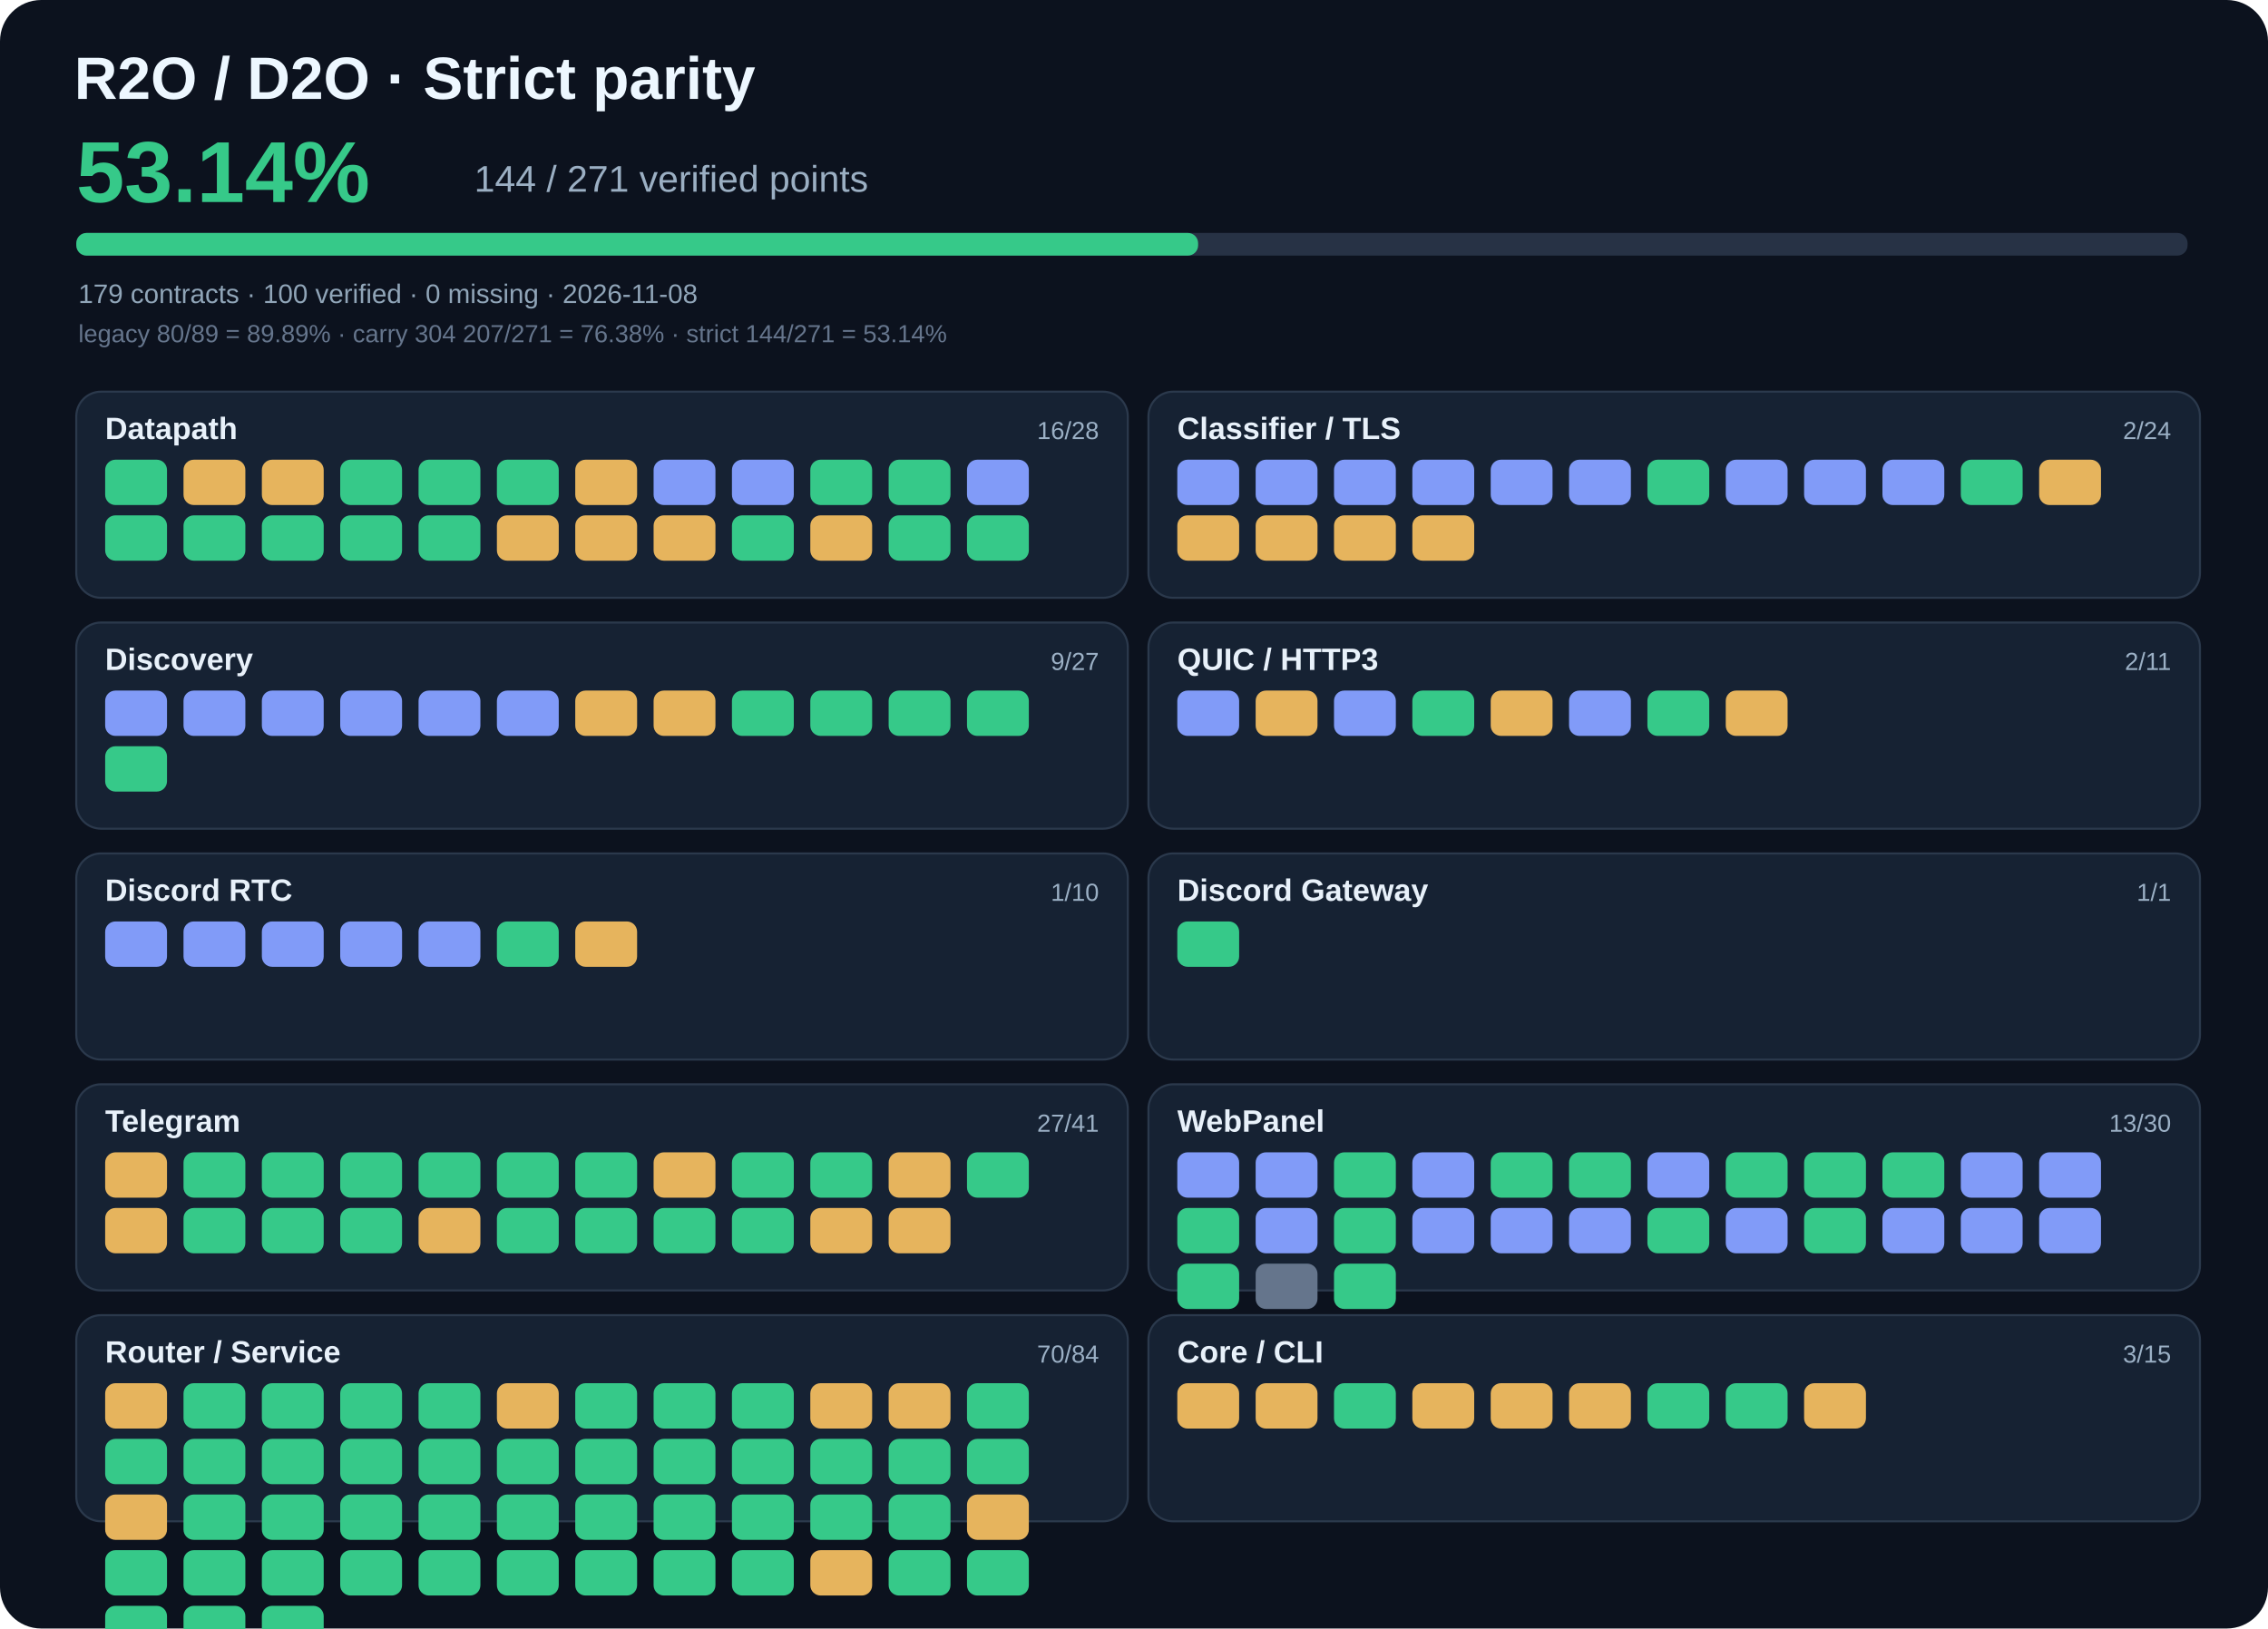
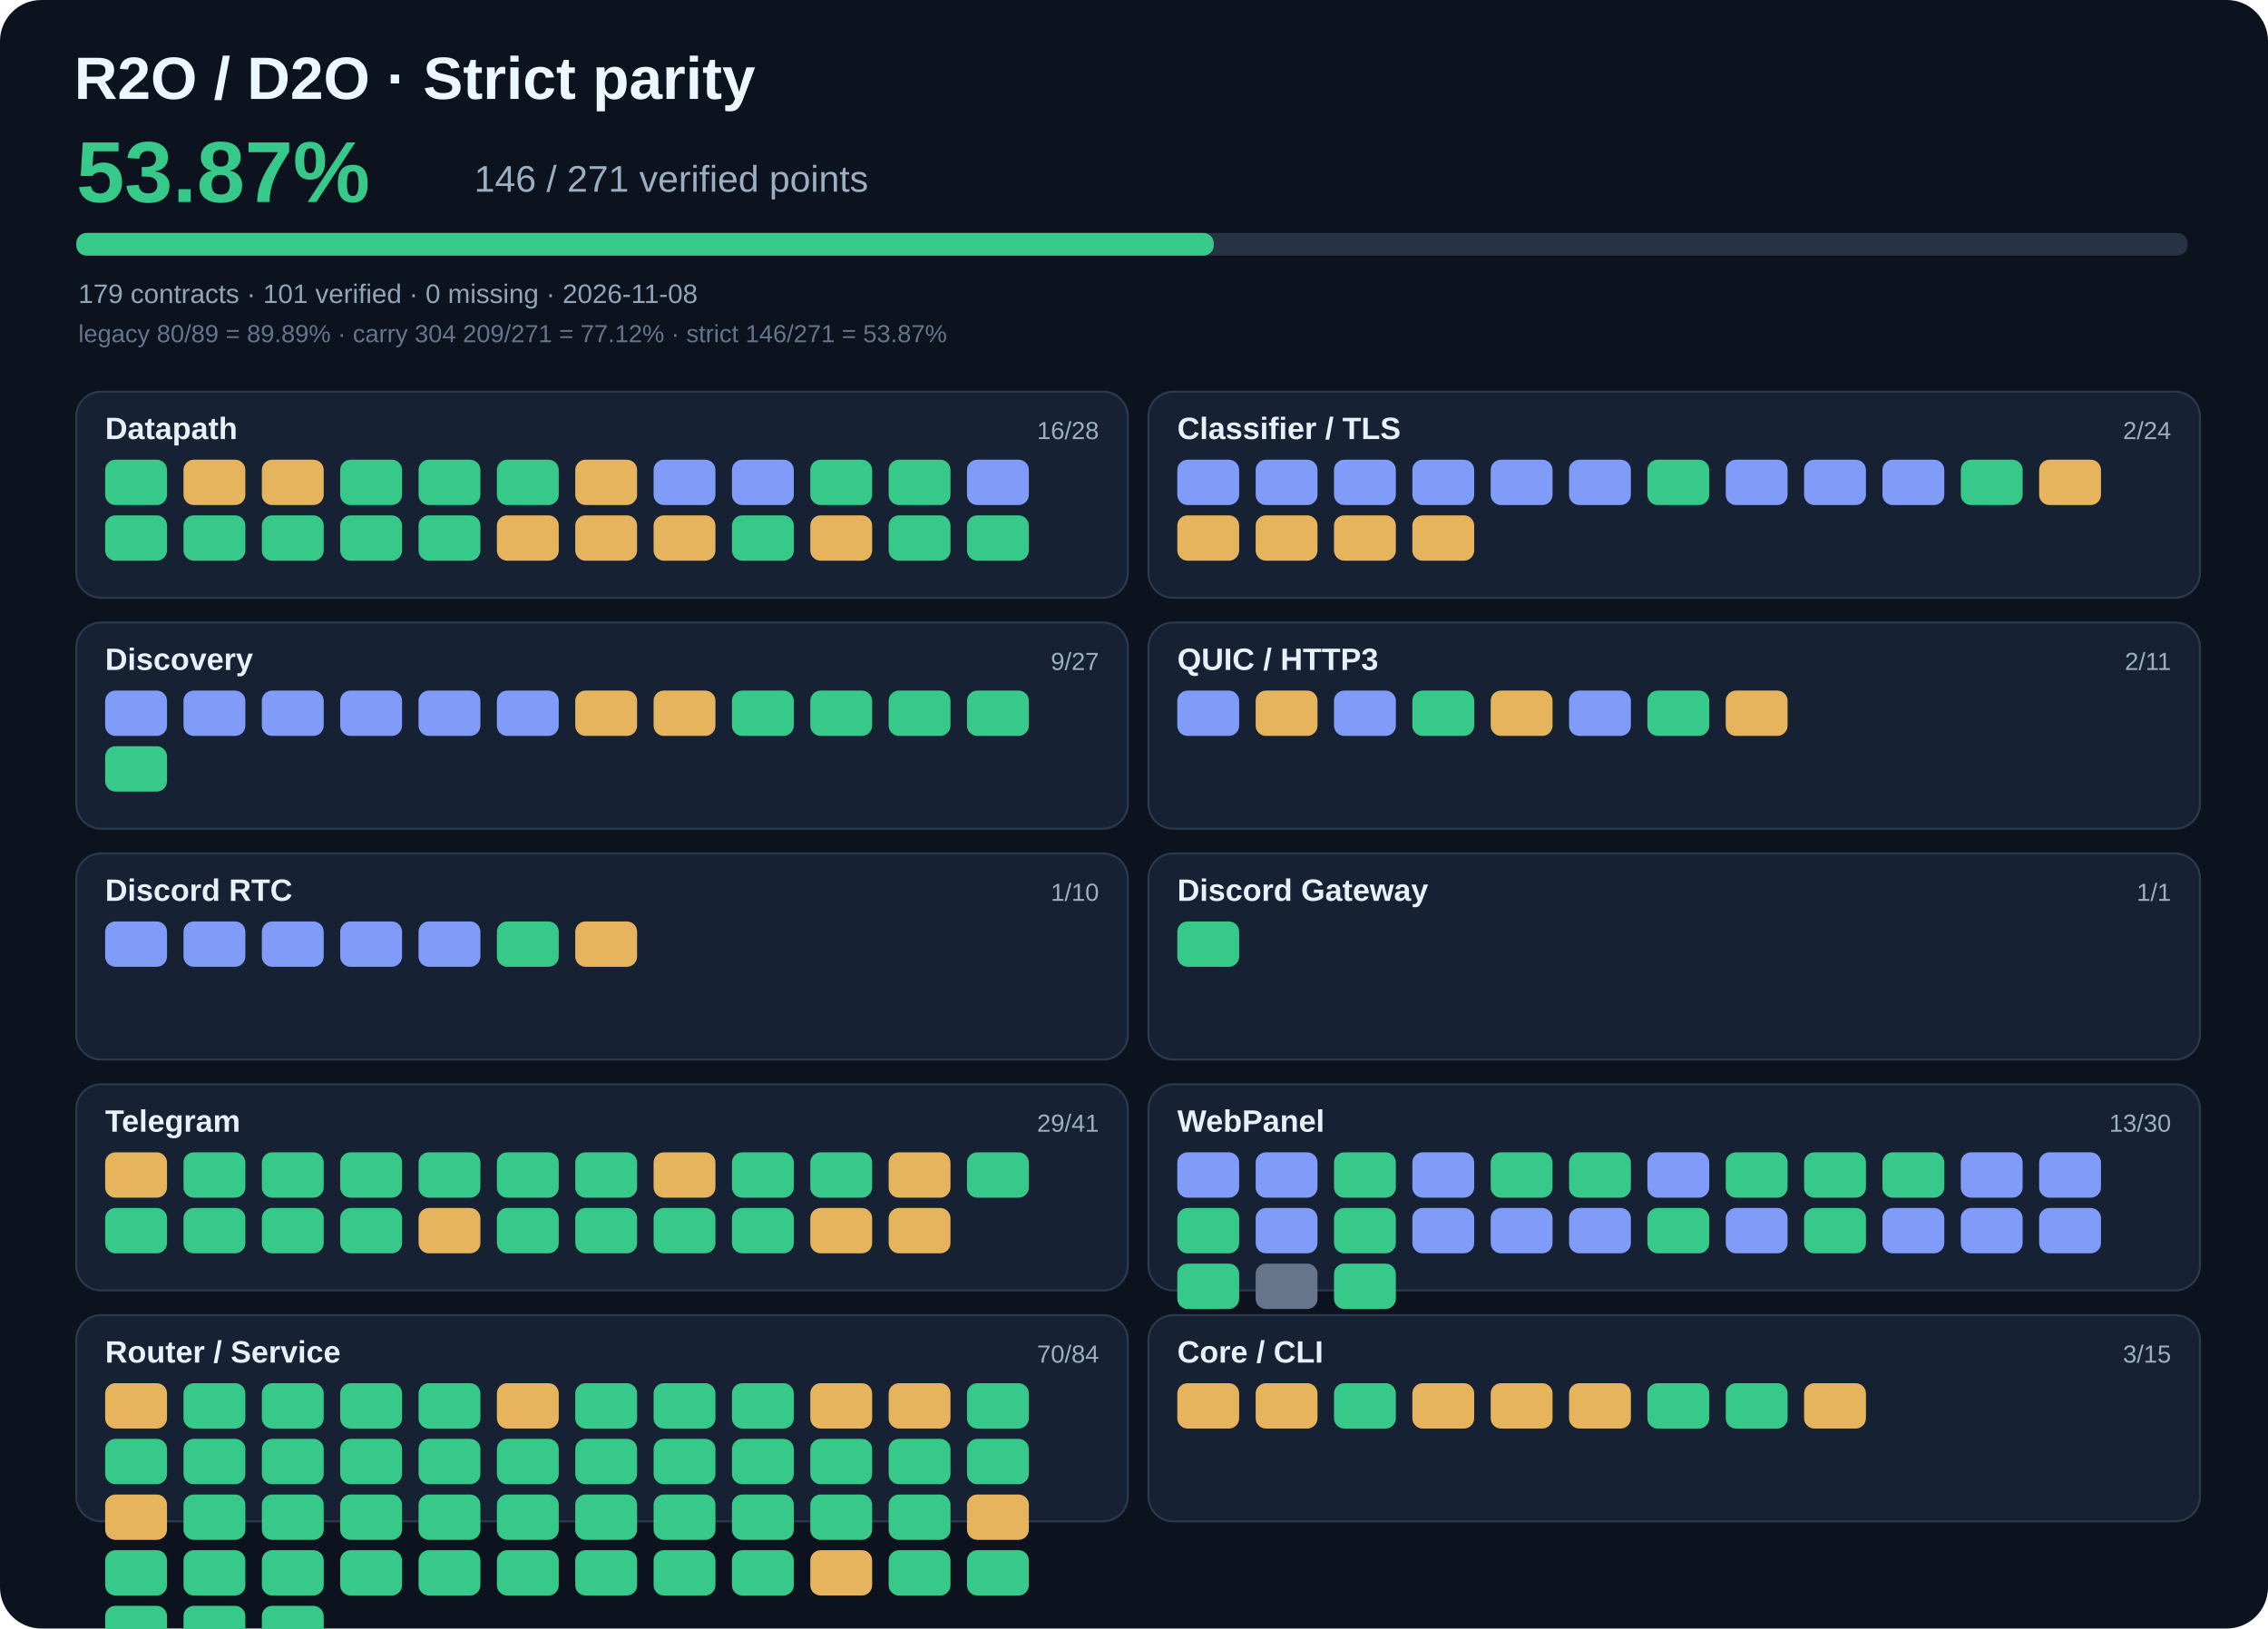
- <svg xmlns="http://www.w3.org/2000/svg" viewBox="0 0 1100 790" width="1100" height="790" role="img" aria-label="R2O strict parity 53.14%">
+ <svg xmlns="http://www.w3.org/2000/svg" viewBox="0 0 1100 790" width="1100" height="790" role="img" aria-label="R2O strict parity 53.87%">
  <rect width="1100" height="790" rx="20" fill="#0c121e" />
  <text x="36" y="48" fill="#edf7ff" font-family="Arial,sans-serif" font-size="29" font-weight="700">R2O / D2O · Strict parity</text>
-   <text x="37" y="98" fill="#36c989" font-family="Arial,sans-serif" font-size="42" font-weight="700">53.14%</text>
-   <text x="230" y="93" fill="#9bafc3" font-family="Arial,sans-serif" font-size="18">144 / 271 verified points</text>
+   <text x="37" y="98" fill="#36c989" font-family="Arial,sans-serif" font-size="42" font-weight="700">53.87%</text>
+   <text x="230" y="93" fill="#9bafc3" font-family="Arial,sans-serif" font-size="18">146 / 271 verified points</text>
  <rect x="37" y="113" width="1024" height="11" rx="5" fill="#273245" />
-   <rect x="37" y="113" width="544.1" height="11" rx="5" fill="#36c989" />
-   <text x="38" y="147" fill="#90a5b8" font-family="Arial,sans-serif" font-size="13">179 contracts · 100 verified · 0 missing · 2026-11-08</text>
-   <text x="38" y="166" fill="#65758c" font-family="Arial,sans-serif" font-size="12">legacy 80/89 = 89.89% · carry 304 207/271 = 76.38% · strict 144/271 = 53.14%</text>
+   <rect x="37" y="113" width="551.7" height="11" rx="5" fill="#36c989" />
+   <text x="38" y="147" fill="#90a5b8" font-family="Arial,sans-serif" font-size="13">179 contracts · 101 verified · 0 missing · 2026-11-08</text>
+   <text x="38" y="166" fill="#65758c" font-family="Arial,sans-serif" font-size="12">legacy 80/89 = 89.89% · carry 304 209/271 = 77.12% · strict 146/271 = 53.87%</text>
  <rect x="37" y="190" width="510" height="100" rx="12" fill="#162233" stroke="#2b394c" />
  <text x="51" y="213" fill="#e8f1fa" font-family="Arial,sans-serif" font-size="15" font-weight="700">Datapath</text>
  <text x="533" y="213" text-anchor="end" fill="#9bb0c5" font-family="Arial,sans-serif" font-size="12">16/28</text>
  <rect x="51" y="223" width="30" height="22" rx="5" fill="#36c989" />
  <rect x="89" y="223" width="30" height="22" rx="5" fill="#e6b45d" />
  <rect x="127" y="223" width="30" height="22" rx="5" fill="#e6b45d" />
  <rect x="165" y="223" width="30" height="22" rx="5" fill="#36c989" />
  <rect x="203" y="223" width="30" height="22" rx="5" fill="#36c989" />
  <rect x="241" y="223" width="30" height="22" rx="5" fill="#36c989" />
  <rect x="279" y="223" width="30" height="22" rx="5" fill="#e6b45d" />
  <rect x="317" y="223" width="30" height="22" rx="5" fill="#819bf8" />
  <rect x="355" y="223" width="30" height="22" rx="5" fill="#819bf8" />
  <rect x="393" y="223" width="30" height="22" rx="5" fill="#36c989" />
  <rect x="431" y="223" width="30" height="22" rx="5" fill="#36c989" />
  <rect x="469" y="223" width="30" height="22" rx="5" fill="#819bf8" />
  <rect x="51" y="250" width="30" height="22" rx="5" fill="#36c989" />
  <rect x="89" y="250" width="30" height="22" rx="5" fill="#36c989" />
  <rect x="127" y="250" width="30" height="22" rx="5" fill="#36c989" />
  <rect x="165" y="250" width="30" height="22" rx="5" fill="#36c989" />
  <rect x="203" y="250" width="30" height="22" rx="5" fill="#36c989" />
  <rect x="241" y="250" width="30" height="22" rx="5" fill="#e6b45d" />
  <rect x="279" y="250" width="30" height="22" rx="5" fill="#e6b45d" />
  <rect x="317" y="250" width="30" height="22" rx="5" fill="#e6b45d" />
  <rect x="355" y="250" width="30" height="22" rx="5" fill="#36c989" />
  <rect x="393" y="250" width="30" height="22" rx="5" fill="#e6b45d" />
  <rect x="431" y="250" width="30" height="22" rx="5" fill="#36c989" />
  <rect x="469" y="250" width="30" height="22" rx="5" fill="#36c989" />
  <rect x="557" y="190" width="510" height="100" rx="12" fill="#162233" stroke="#2b394c" />
  <text x="571" y="213" fill="#e8f1fa" font-family="Arial,sans-serif" font-size="15" font-weight="700">Classifier / TLS</text>
  <text x="1053" y="213" text-anchor="end" fill="#9bb0c5" font-family="Arial,sans-serif" font-size="12">2/24</text>
  <rect x="571" y="223" width="30" height="22" rx="5" fill="#819bf8" />
  <rect x="609" y="223" width="30" height="22" rx="5" fill="#819bf8" />
  <rect x="647" y="223" width="30" height="22" rx="5" fill="#819bf8" />
  <rect x="685" y="223" width="30" height="22" rx="5" fill="#819bf8" />
  <rect x="723" y="223" width="30" height="22" rx="5" fill="#819bf8" />
  <rect x="761" y="223" width="30" height="22" rx="5" fill="#819bf8" />
  <rect x="799" y="223" width="30" height="22" rx="5" fill="#36c989" />
  <rect x="837" y="223" width="30" height="22" rx="5" fill="#819bf8" />
  <rect x="875" y="223" width="30" height="22" rx="5" fill="#819bf8" />
  <rect x="913" y="223" width="30" height="22" rx="5" fill="#819bf8" />
  <rect x="951" y="223" width="30" height="22" rx="5" fill="#36c989" />
  <rect x="989" y="223" width="30" height="22" rx="5" fill="#e6b45d" />
  <rect x="571" y="250" width="30" height="22" rx="5" fill="#e6b45d" />
  <rect x="609" y="250" width="30" height="22" rx="5" fill="#e6b45d" />
  <rect x="647" y="250" width="30" height="22" rx="5" fill="#e6b45d" />
  <rect x="685" y="250" width="30" height="22" rx="5" fill="#e6b45d" />
  <rect x="37" y="302" width="510" height="100" rx="12" fill="#162233" stroke="#2b394c" />
  <text x="51" y="325" fill="#e8f1fa" font-family="Arial,sans-serif" font-size="15" font-weight="700">Discovery</text>
  <text x="533" y="325" text-anchor="end" fill="#9bb0c5" font-family="Arial,sans-serif" font-size="12">9/27</text>
  <rect x="51" y="335" width="30" height="22" rx="5" fill="#819bf8" />
  <rect x="89" y="335" width="30" height="22" rx="5" fill="#819bf8" />
  <rect x="127" y="335" width="30" height="22" rx="5" fill="#819bf8" />
  <rect x="165" y="335" width="30" height="22" rx="5" fill="#819bf8" />
  <rect x="203" y="335" width="30" height="22" rx="5" fill="#819bf8" />
  <rect x="241" y="335" width="30" height="22" rx="5" fill="#819bf8" />
  <rect x="279" y="335" width="30" height="22" rx="5" fill="#e6b45d" />
  <rect x="317" y="335" width="30" height="22" rx="5" fill="#e6b45d" />
  <rect x="355" y="335" width="30" height="22" rx="5" fill="#36c989" />
  <rect x="393" y="335" width="30" height="22" rx="5" fill="#36c989" />
  <rect x="431" y="335" width="30" height="22" rx="5" fill="#36c989" />
  <rect x="469" y="335" width="30" height="22" rx="5" fill="#36c989" />
  <rect x="51" y="362" width="30" height="22" rx="5" fill="#36c989" />
  <rect x="557" y="302" width="510" height="100" rx="12" fill="#162233" stroke="#2b394c" />
  <text x="571" y="325" fill="#e8f1fa" font-family="Arial,sans-serif" font-size="15" font-weight="700">QUIC / HTTP3</text>
  <text x="1053" y="325" text-anchor="end" fill="#9bb0c5" font-family="Arial,sans-serif" font-size="12">2/11</text>
  <rect x="571" y="335" width="30" height="22" rx="5" fill="#819bf8" />
  <rect x="609" y="335" width="30" height="22" rx="5" fill="#e6b45d" />
  <rect x="647" y="335" width="30" height="22" rx="5" fill="#819bf8" />
  <rect x="685" y="335" width="30" height="22" rx="5" fill="#36c989" />
  <rect x="723" y="335" width="30" height="22" rx="5" fill="#e6b45d" />
  <rect x="761" y="335" width="30" height="22" rx="5" fill="#819bf8" />
  <rect x="799" y="335" width="30" height="22" rx="5" fill="#36c989" />
  <rect x="837" y="335" width="30" height="22" rx="5" fill="#e6b45d" />
  <rect x="37" y="414" width="510" height="100" rx="12" fill="#162233" stroke="#2b394c" />
  <text x="51" y="437" fill="#e8f1fa" font-family="Arial,sans-serif" font-size="15" font-weight="700">Discord RTC</text>
  <text x="533" y="437" text-anchor="end" fill="#9bb0c5" font-family="Arial,sans-serif" font-size="12">1/10</text>
  <rect x="51" y="447" width="30" height="22" rx="5" fill="#819bf8" />
  <rect x="89" y="447" width="30" height="22" rx="5" fill="#819bf8" />
  <rect x="127" y="447" width="30" height="22" rx="5" fill="#819bf8" />
  <rect x="165" y="447" width="30" height="22" rx="5" fill="#819bf8" />
  <rect x="203" y="447" width="30" height="22" rx="5" fill="#819bf8" />
  <rect x="241" y="447" width="30" height="22" rx="5" fill="#36c989" />
  <rect x="279" y="447" width="30" height="22" rx="5" fill="#e6b45d" />
  <rect x="557" y="414" width="510" height="100" rx="12" fill="#162233" stroke="#2b394c" />
  <text x="571" y="437" fill="#e8f1fa" font-family="Arial,sans-serif" font-size="15" font-weight="700">Discord Gateway</text>
  <text x="1053" y="437" text-anchor="end" fill="#9bb0c5" font-family="Arial,sans-serif" font-size="12">1/1</text>
  <rect x="571" y="447" width="30" height="22" rx="5" fill="#36c989" />
  <rect x="37" y="526" width="510" height="100" rx="12" fill="#162233" stroke="#2b394c" />
  <text x="51" y="549" fill="#e8f1fa" font-family="Arial,sans-serif" font-size="15" font-weight="700">Telegram</text>
-   <text x="533" y="549" text-anchor="end" fill="#9bb0c5" font-family="Arial,sans-serif" font-size="12">27/41</text>
+   <text x="533" y="549" text-anchor="end" fill="#9bb0c5" font-family="Arial,sans-serif" font-size="12">29/41</text>
  <rect x="51" y="559" width="30" height="22" rx="5" fill="#e6b45d" />
  <rect x="89" y="559" width="30" height="22" rx="5" fill="#36c989" />
  <rect x="127" y="559" width="30" height="22" rx="5" fill="#36c989" />
  <rect x="165" y="559" width="30" height="22" rx="5" fill="#36c989" />
  <rect x="203" y="559" width="30" height="22" rx="5" fill="#36c989" />
  <rect x="241" y="559" width="30" height="22" rx="5" fill="#36c989" />
  <rect x="279" y="559" width="30" height="22" rx="5" fill="#36c989" />
  <rect x="317" y="559" width="30" height="22" rx="5" fill="#e6b45d" />
  <rect x="355" y="559" width="30" height="22" rx="5" fill="#36c989" />
  <rect x="393" y="559" width="30" height="22" rx="5" fill="#36c989" />
  <rect x="431" y="559" width="30" height="22" rx="5" fill="#e6b45d" />
  <rect x="469" y="559" width="30" height="22" rx="5" fill="#36c989" />
-   <rect x="51" y="586" width="30" height="22" rx="5" fill="#e6b45d" />
+   <rect x="51" y="586" width="30" height="22" rx="5" fill="#36c989" />
  <rect x="89" y="586" width="30" height="22" rx="5" fill="#36c989" />
  <rect x="127" y="586" width="30" height="22" rx="5" fill="#36c989" />
  <rect x="165" y="586" width="30" height="22" rx="5" fill="#36c989" />
  <rect x="203" y="586" width="30" height="22" rx="5" fill="#e6b45d" />
  <rect x="241" y="586" width="30" height="22" rx="5" fill="#36c989" />
  <rect x="279" y="586" width="30" height="22" rx="5" fill="#36c989" />
  <rect x="317" y="586" width="30" height="22" rx="5" fill="#36c989" />
  <rect x="355" y="586" width="30" height="22" rx="5" fill="#36c989" />
  <rect x="393" y="586" width="30" height="22" rx="5" fill="#e6b45d" />
  <rect x="431" y="586" width="30" height="22" rx="5" fill="#e6b45d" />
  <rect x="557" y="526" width="510" height="100" rx="12" fill="#162233" stroke="#2b394c" />
  <text x="571" y="549" fill="#e8f1fa" font-family="Arial,sans-serif" font-size="15" font-weight="700">WebPanel</text>
  <text x="1053" y="549" text-anchor="end" fill="#9bb0c5" font-family="Arial,sans-serif" font-size="12">13/30</text>
  <rect x="571" y="559" width="30" height="22" rx="5" fill="#819bf8" />
  <rect x="609" y="559" width="30" height="22" rx="5" fill="#819bf8" />
  <rect x="647" y="559" width="30" height="22" rx="5" fill="#36c989" />
  <rect x="685" y="559" width="30" height="22" rx="5" fill="#819bf8" />
  <rect x="723" y="559" width="30" height="22" rx="5" fill="#36c989" />
  <rect x="761" y="559" width="30" height="22" rx="5" fill="#36c989" />
  <rect x="799" y="559" width="30" height="22" rx="5" fill="#819bf8" />
  <rect x="837" y="559" width="30" height="22" rx="5" fill="#36c989" />
  <rect x="875" y="559" width="30" height="22" rx="5" fill="#36c989" />
  <rect x="913" y="559" width="30" height="22" rx="5" fill="#36c989" />
  <rect x="951" y="559" width="30" height="22" rx="5" fill="#819bf8" />
  <rect x="989" y="559" width="30" height="22" rx="5" fill="#819bf8" />
  <rect x="571" y="586" width="30" height="22" rx="5" fill="#36c989" />
  <rect x="609" y="586" width="30" height="22" rx="5" fill="#819bf8" />
  <rect x="647" y="586" width="30" height="22" rx="5" fill="#36c989" />
  <rect x="685" y="586" width="30" height="22" rx="5" fill="#819bf8" />
  <rect x="723" y="586" width="30" height="22" rx="5" fill="#819bf8" />
  <rect x="761" y="586" width="30" height="22" rx="5" fill="#819bf8" />
  <rect x="799" y="586" width="30" height="22" rx="5" fill="#36c989" />
  <rect x="837" y="586" width="30" height="22" rx="5" fill="#819bf8" />
  <rect x="875" y="586" width="30" height="22" rx="5" fill="#36c989" />
  <rect x="913" y="586" width="30" height="22" rx="5" fill="#819bf8" />
  <rect x="951" y="586" width="30" height="22" rx="5" fill="#819bf8" />
  <rect x="989" y="586" width="30" height="22" rx="5" fill="#819bf8" />
  <rect x="571" y="613" width="30" height="22" rx="5" fill="#36c989" />
  <rect x="609" y="613" width="30" height="22" rx="5" fill="#65758c" />
  <rect x="647" y="613" width="30" height="22" rx="5" fill="#36c989" />
  <rect x="37" y="638" width="510" height="100" rx="12" fill="#162233" stroke="#2b394c" />
  <text x="51" y="661" fill="#e8f1fa" font-family="Arial,sans-serif" font-size="15" font-weight="700">Router / Service</text>
  <text x="533" y="661" text-anchor="end" fill="#9bb0c5" font-family="Arial,sans-serif" font-size="12">70/84</text>
  <rect x="51" y="671" width="30" height="22" rx="5" fill="#e6b45d" />
  <rect x="89" y="671" width="30" height="22" rx="5" fill="#36c989" />
  <rect x="127" y="671" width="30" height="22" rx="5" fill="#36c989" />
  <rect x="165" y="671" width="30" height="22" rx="5" fill="#36c989" />
  <rect x="203" y="671" width="30" height="22" rx="5" fill="#36c989" />
  <rect x="241" y="671" width="30" height="22" rx="5" fill="#e6b45d" />
  <rect x="279" y="671" width="30" height="22" rx="5" fill="#36c989" />
  <rect x="317" y="671" width="30" height="22" rx="5" fill="#36c989" />
  <rect x="355" y="671" width="30" height="22" rx="5" fill="#36c989" />
  <rect x="393" y="671" width="30" height="22" rx="5" fill="#e6b45d" />
  <rect x="431" y="671" width="30" height="22" rx="5" fill="#e6b45d" />
  <rect x="469" y="671" width="30" height="22" rx="5" fill="#36c989" />
  <rect x="51" y="698" width="30" height="22" rx="5" fill="#36c989" />
  <rect x="89" y="698" width="30" height="22" rx="5" fill="#36c989" />
  <rect x="127" y="698" width="30" height="22" rx="5" fill="#36c989" />
  <rect x="165" y="698" width="30" height="22" rx="5" fill="#36c989" />
  <rect x="203" y="698" width="30" height="22" rx="5" fill="#36c989" />
  <rect x="241" y="698" width="30" height="22" rx="5" fill="#36c989" />
  <rect x="279" y="698" width="30" height="22" rx="5" fill="#36c989" />
  <rect x="317" y="698" width="30" height="22" rx="5" fill="#36c989" />
  <rect x="355" y="698" width="30" height="22" rx="5" fill="#36c989" />
  <rect x="393" y="698" width="30" height="22" rx="5" fill="#36c989" />
  <rect x="431" y="698" width="30" height="22" rx="5" fill="#36c989" />
  <rect x="469" y="698" width="30" height="22" rx="5" fill="#36c989" />
  <rect x="51" y="725" width="30" height="22" rx="5" fill="#e6b45d" />
  <rect x="89" y="725" width="30" height="22" rx="5" fill="#36c989" />
  <rect x="127" y="725" width="30" height="22" rx="5" fill="#36c989" />
  <rect x="165" y="725" width="30" height="22" rx="5" fill="#36c989" />
  <rect x="203" y="725" width="30" height="22" rx="5" fill="#36c989" />
  <rect x="241" y="725" width="30" height="22" rx="5" fill="#36c989" />
  <rect x="279" y="725" width="30" height="22" rx="5" fill="#36c989" />
  <rect x="317" y="725" width="30" height="22" rx="5" fill="#36c989" />
  <rect x="355" y="725" width="30" height="22" rx="5" fill="#36c989" />
  <rect x="393" y="725" width="30" height="22" rx="5" fill="#36c989" />
  <rect x="431" y="725" width="30" height="22" rx="5" fill="#36c989" />
  <rect x="469" y="725" width="30" height="22" rx="5" fill="#e6b45d" />
  <rect x="51" y="752" width="30" height="22" rx="5" fill="#36c989" />
  <rect x="89" y="752" width="30" height="22" rx="5" fill="#36c989" />
  <rect x="127" y="752" width="30" height="22" rx="5" fill="#36c989" />
  <rect x="165" y="752" width="30" height="22" rx="5" fill="#36c989" />
  <rect x="203" y="752" width="30" height="22" rx="5" fill="#36c989" />
  <rect x="241" y="752" width="30" height="22" rx="5" fill="#36c989" />
  <rect x="279" y="752" width="30" height="22" rx="5" fill="#36c989" />
  <rect x="317" y="752" width="30" height="22" rx="5" fill="#36c989" />
  <rect x="355" y="752" width="30" height="22" rx="5" fill="#36c989" />
  <rect x="393" y="752" width="30" height="22" rx="5" fill="#e6b45d" />
  <rect x="431" y="752" width="30" height="22" rx="5" fill="#36c989" />
  <rect x="469" y="752" width="30" height="22" rx="5" fill="#36c989" />
  <rect x="51" y="779" width="30" height="22" rx="5" fill="#36c989" />
  <rect x="89" y="779" width="30" height="22" rx="5" fill="#36c989" />
  <rect x="127" y="779" width="30" height="22" rx="5" fill="#36c989" />
  <rect x="557" y="638" width="510" height="100" rx="12" fill="#162233" stroke="#2b394c" />
  <text x="571" y="661" fill="#e8f1fa" font-family="Arial,sans-serif" font-size="15" font-weight="700">Core / CLI</text>
  <text x="1053" y="661" text-anchor="end" fill="#9bb0c5" font-family="Arial,sans-serif" font-size="12">3/15</text>
  <rect x="571" y="671" width="30" height="22" rx="5" fill="#e6b45d" />
  <rect x="609" y="671" width="30" height="22" rx="5" fill="#e6b45d" />
  <rect x="647" y="671" width="30" height="22" rx="5" fill="#36c989" />
  <rect x="685" y="671" width="30" height="22" rx="5" fill="#e6b45d" />
  <rect x="723" y="671" width="30" height="22" rx="5" fill="#e6b45d" />
  <rect x="761" y="671" width="30" height="22" rx="5" fill="#e6b45d" />
  <rect x="799" y="671" width="30" height="22" rx="5" fill="#36c989" />
  <rect x="837" y="671" width="30" height="22" rx="5" fill="#36c989" />
  <rect x="875" y="671" width="30" height="22" rx="5" fill="#e6b45d" />
</svg>
